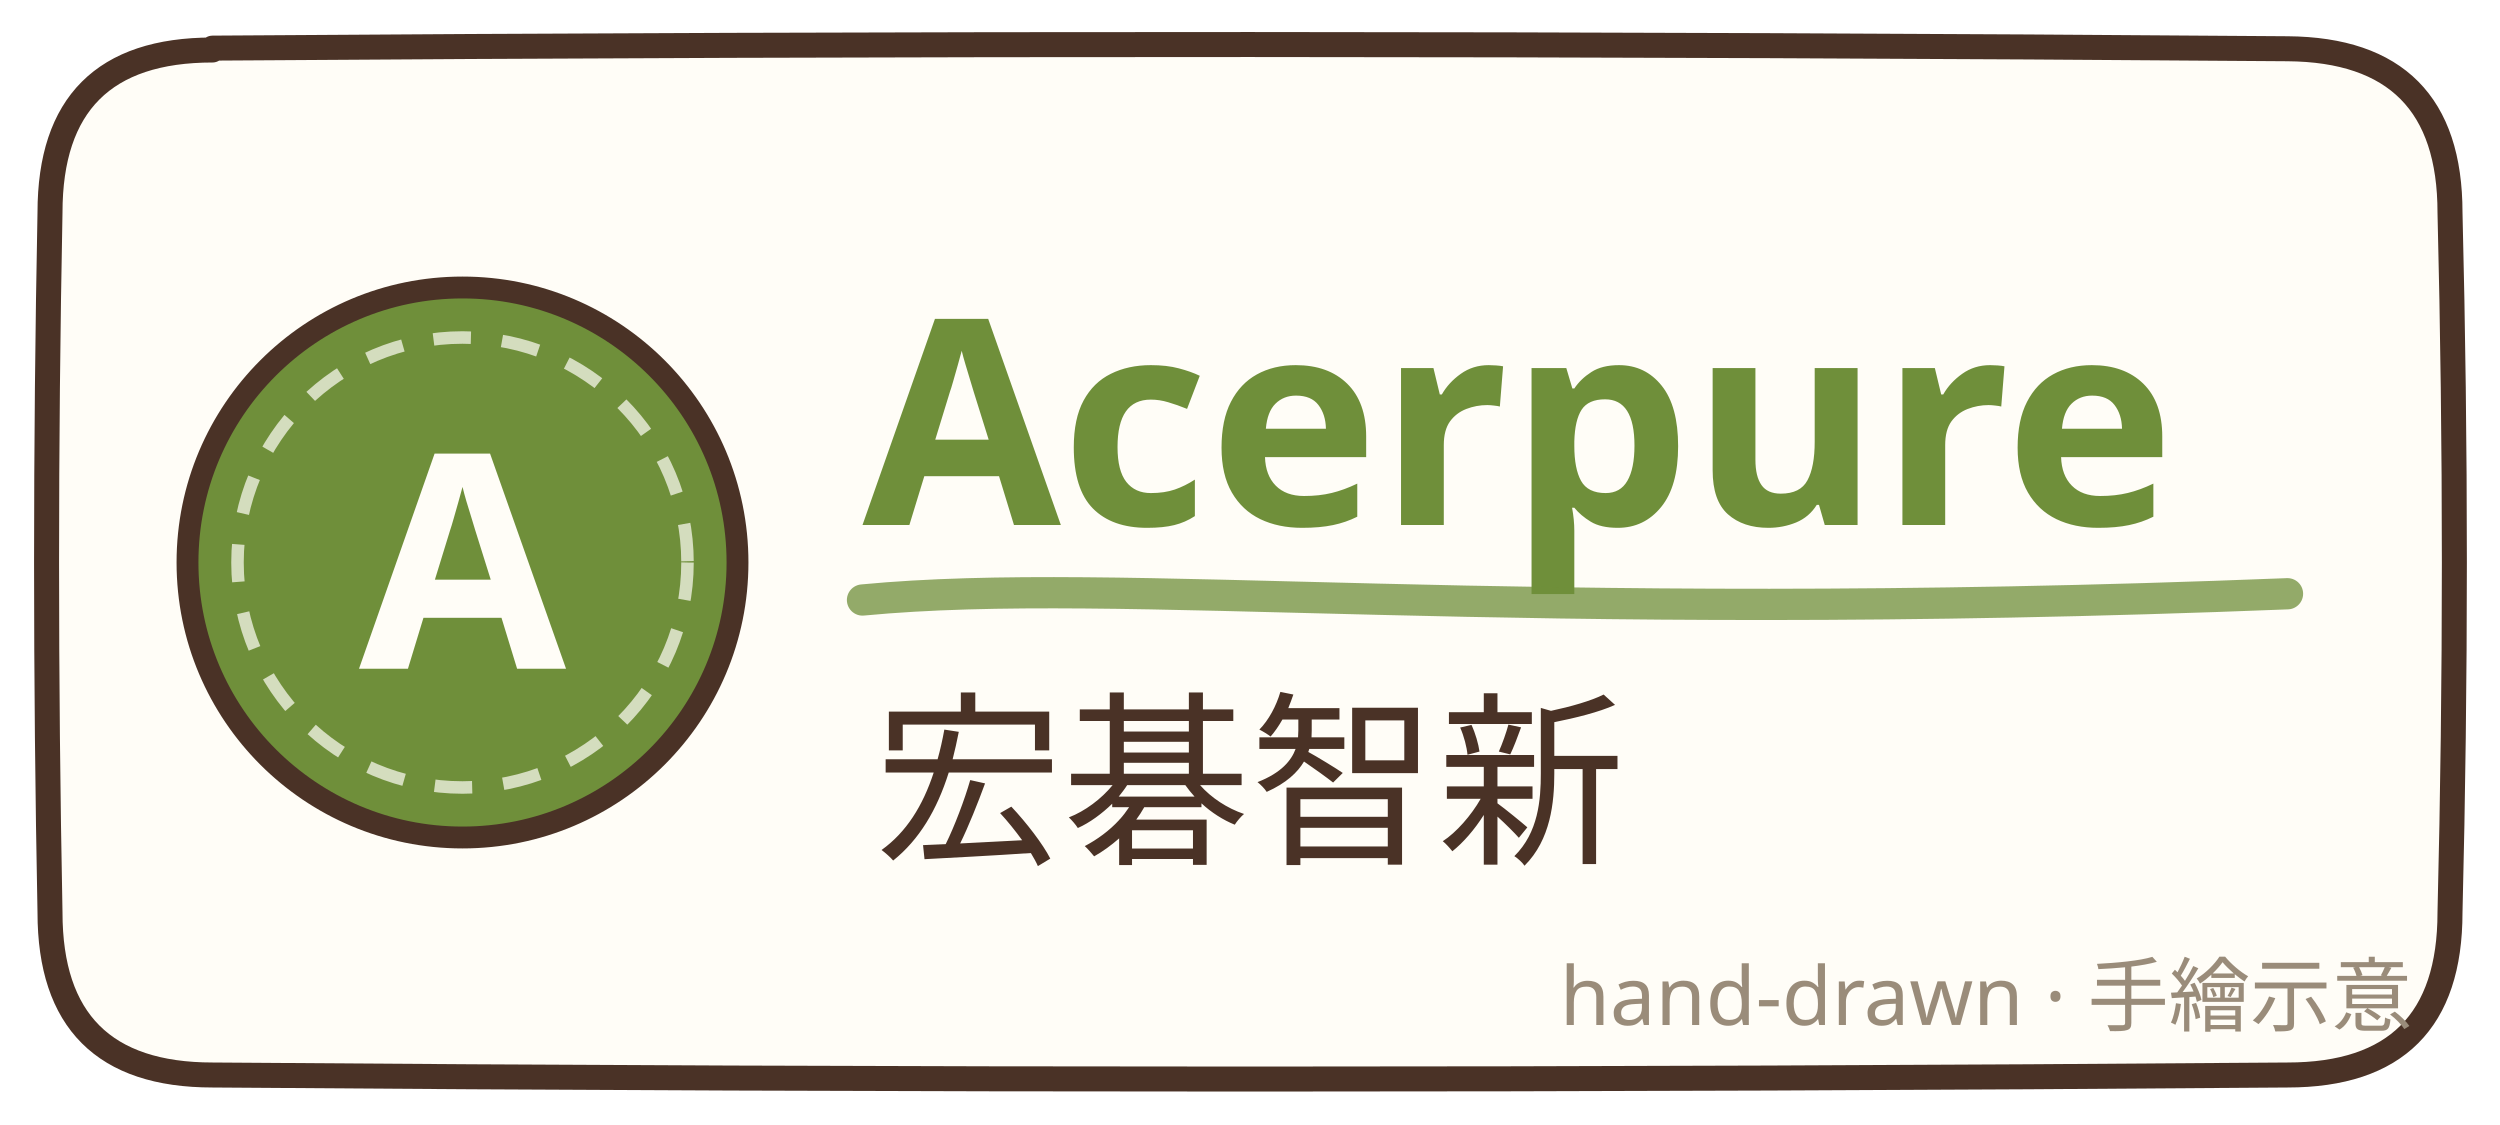
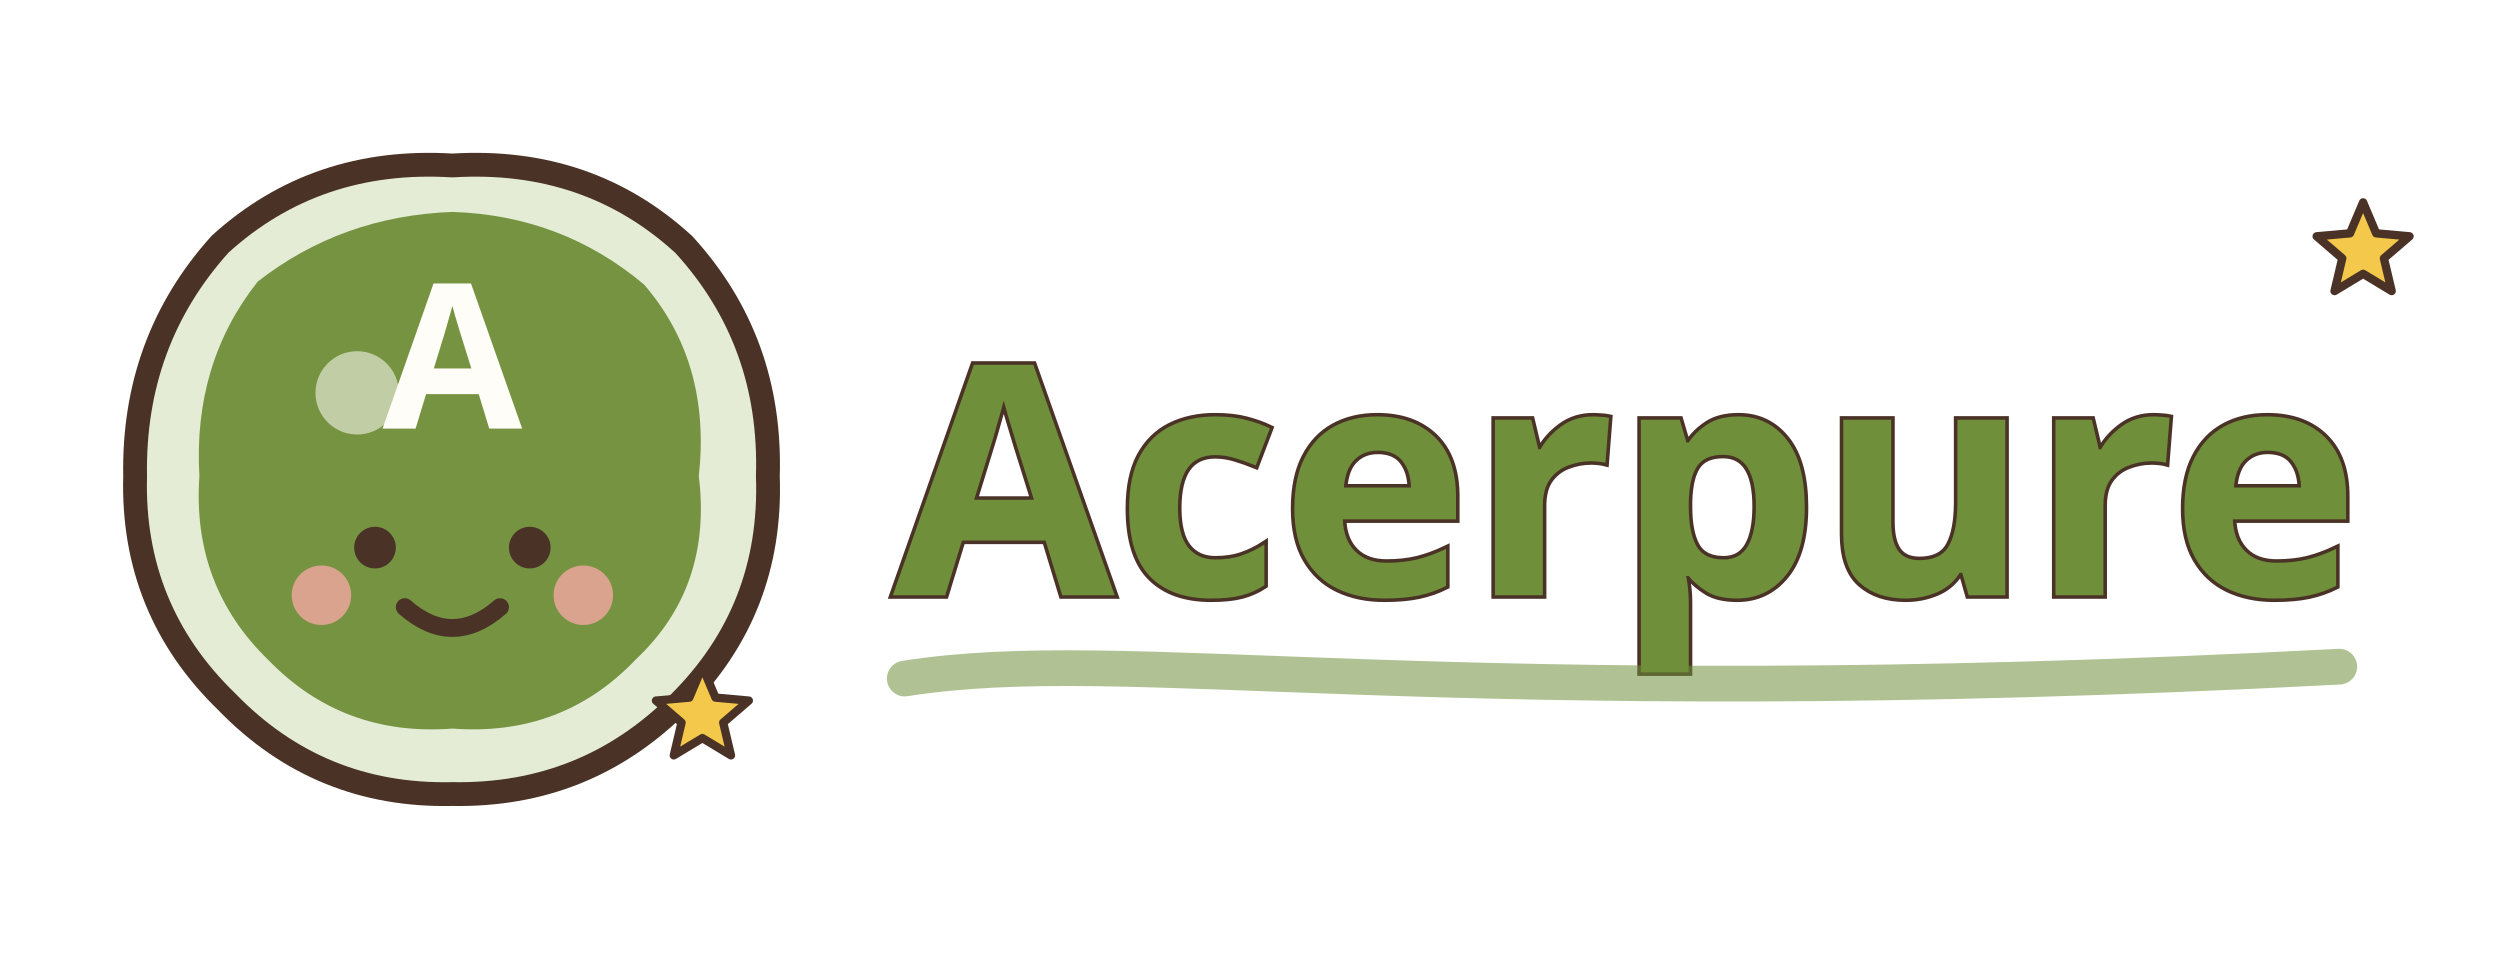
- <svg xmlns="http://www.w3.org/2000/svg" viewBox="0 0 400 180" width="400" height="180">
-   <path d="M34.0 7.7 Q200.0 6.5 366.0 7.8 Q392.0 8.0 392.0 34.0 Q393.4 90.0 392.0 146.0 Q392.0 172.0 366.0 172.0 Q200.0 173.3 34.0 172.0 Q8.0 172.0 8.0 146.0 Q6.9 90.0 8.0 34.0 Q8.0 8.0 34.0 8.0 Z" fill="#FFFDF7" stroke="#4A3226" stroke-width="4" stroke-linejoin="round" />
-   <circle cx="74" cy="90" r="44" fill="#6F8F3A" stroke="#4A3226" stroke-width="3.5" />
-   <circle cx="74" cy="90" r="36" fill="none" stroke="#FFFDF7" stroke-width="2" stroke-dasharray="6 5" opacity=".7" />
-   <text x="74" y="107" text-anchor="middle" font-family="'Comic Sans MS','Segoe Print','Chalkboard SE','Caveat',sans-serif" font-weight="700" font-size="48" fill="#FFFDF7">A</text>
-   <text x="138" y="84" font-family="'Comic Sans MS','Segoe Print','Chalkboard SE','Caveat',sans-serif" font-weight="700" font-size="46" fill="#6F8F3A" textLength="228" lengthAdjust="spacingAndGlyphs">Acerpure</text>
-   <path d="M138 96 C 180 92, 240 100, 366 95" fill="none" stroke="#6F8F3A" stroke-width="5" stroke-linecap="round" opacity=".75" />
-   <text x="140" y="136" font-family="'DFKai-SB','標楷體','HanziPen TC','Hannotate TC','芫荽','Iansui','LXGW WenKai TC',sans-serif" font-size="30" fill="#4A3226">宏碁智新</text>
-   <text x="386" y="164" text-anchor="end" font-family="'Comic Sans MS','Segoe Print',sans-serif" font-size="13" fill="#9A8C7A">hand-drawn · 手繪示意</text>
+ <svg xmlns="http://www.w3.org/2000/svg" viewBox="0 0 420 160" width="420" height="160">
+   <path d="M129.0 80.0 Q129.8 102.5 114.1 118.1 Q98.4 133.8 76.0 133.4 Q53.6 133.9 38.1 117.9 Q22.1 102.4 22.7 80.0 Q22.3 57.3 37.0 41.0 Q53.1 26.4 76.0 27.8 Q98.9 26.4 114.9 41.1 Q129.7 57.3 129.0 80.0 Z" fill="#E4ECD5" stroke="#4A3226" stroke-width="4" stroke-linejoin="round" />
+   <path d="M117.4 80.0 Q119.7 98.7 106.8 110.8 Q94.4 123.8 76.0 122.4 Q57.6 123.8 45.1 110.9 Q32.2 98.4 33.5 80.0 Q32.4 61.1 43.3 47.3 Q57.4 36.3 76.0 35.6 Q94.4 36.2 108.2 47.8 Q119.5 60.9 117.4 80.0 Z" fill="#6F8F3A" stroke="none" opacity=".95" />
+   <circle cx="60" cy="66" r="7" fill="#FFFDF7" opacity=".55" />
+   <circle cx="63" cy="92" r="3.5" fill="#4A3226" />
+   <circle cx="89" cy="92" r="3.5" fill="#4A3226" />
+   <path d="M68 102 q8 7 16 0" fill="none" stroke="#4A3226" stroke-width="3" stroke-linecap="round" />
+   <circle cx="54" cy="100" r="5" fill="#F2A7A0" opacity=".8" />
+   <circle cx="98" cy="100" r="5" fill="#F2A7A0" opacity=".8" />
+   <text x="76" y="72" text-anchor="middle" font-family="'Comic Sans MS','Segoe Print','Chalkboard SE','Caveat',sans-serif" font-weight="700" font-size="34" fill="#FFFDF7">A</text>
+   <text x="150" y="100" font-family="'Comic Sans MS','Segoe Print','Chalkboard SE','Caveat',sans-serif" font-weight="700" font-size="54" fill="#6F8F3A" stroke="#4A3226" stroke-width="1.2" paint-order="stroke" textLength="241" lengthAdjust="spacingAndGlyphs">Acerpure</text>
+   <path d="M152 114 C 190 108, 240 120, 393 112" fill="none" stroke="#6F8F3A" stroke-width="6" stroke-linecap="round" opacity=".55" />
+   <path d="M397 34 l2.2 5.2 5.6 .5 -4.3 3.7 1.3 5.5 -4.8 -2.9 -4.8 2.9 1.3 -5.5 -4.3 -3.7 5.6 -.5z" fill="#F4C84A" stroke="#4A3226" stroke-width="1.4" stroke-linejoin="round" />
+   <path d="M118 112 l2.2 5.2 5.6 .5 -4.3 3.7 1.3 5.5 -4.8 -2.9 -4.8 2.9 1.3 -5.5 -4.3 -3.7 5.6 -.5z" fill="#F4C84A" stroke="#4A3226" stroke-width="1.4" stroke-linejoin="round" />
</svg>
